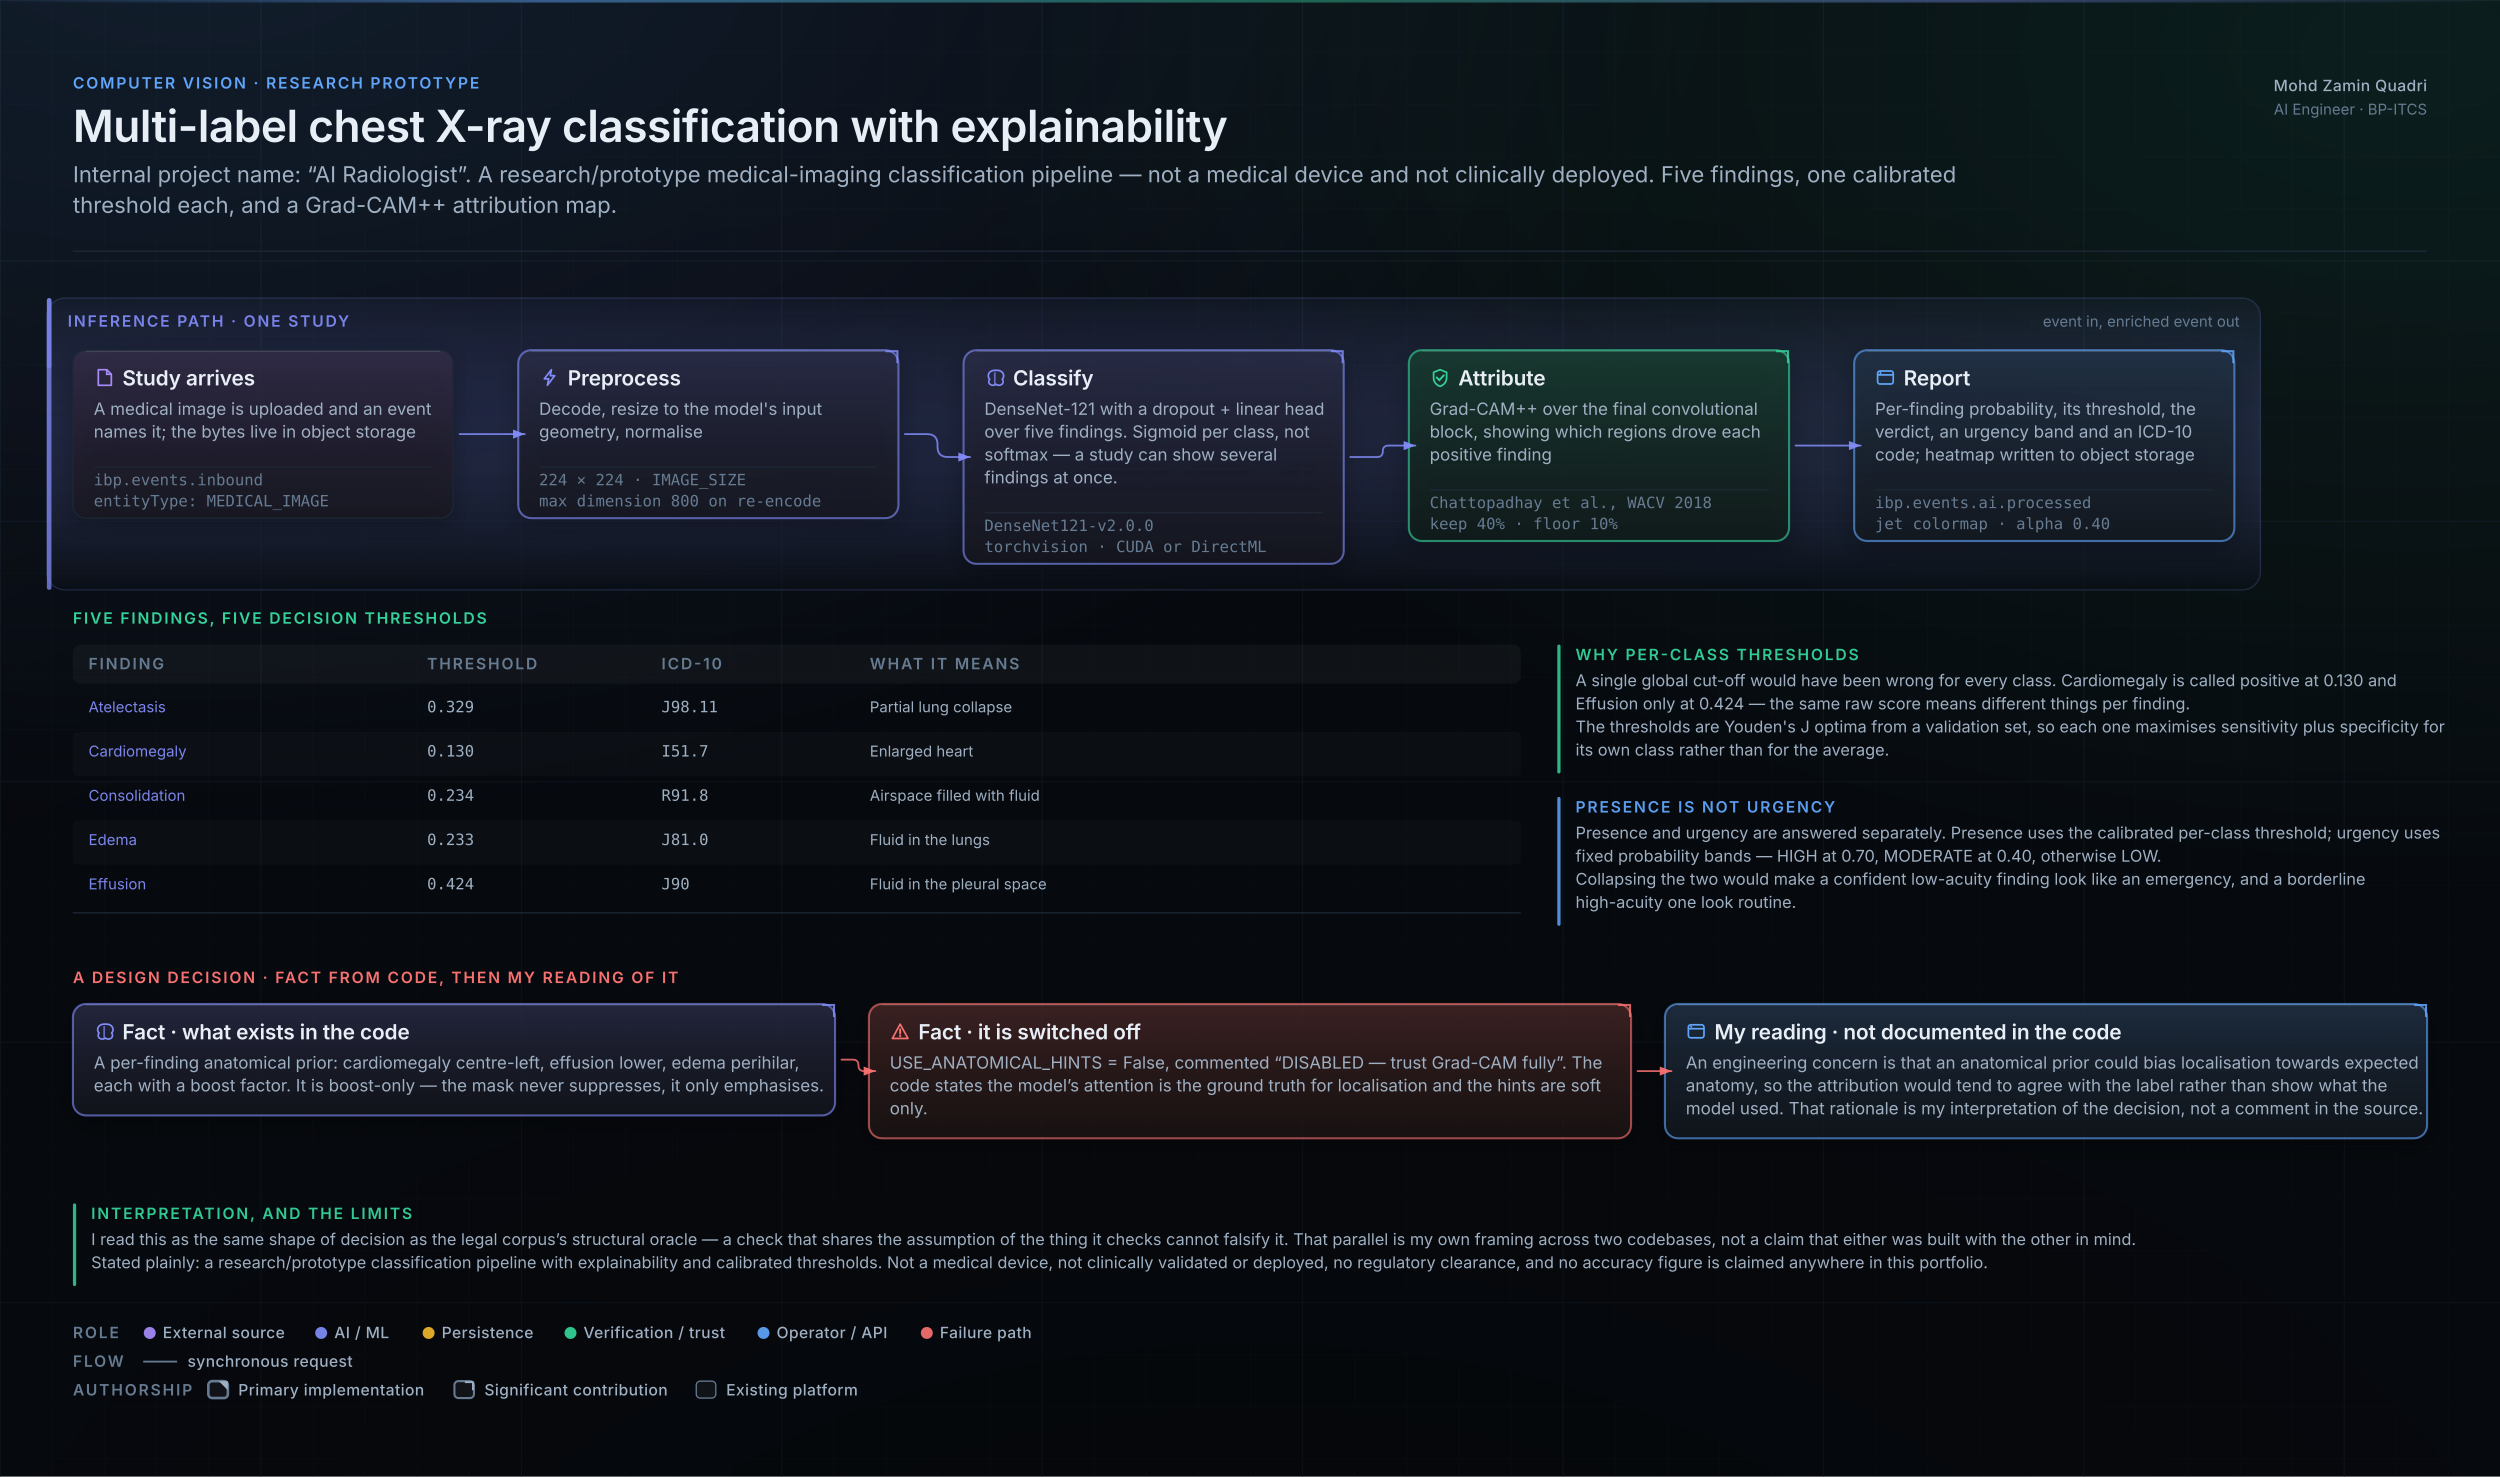
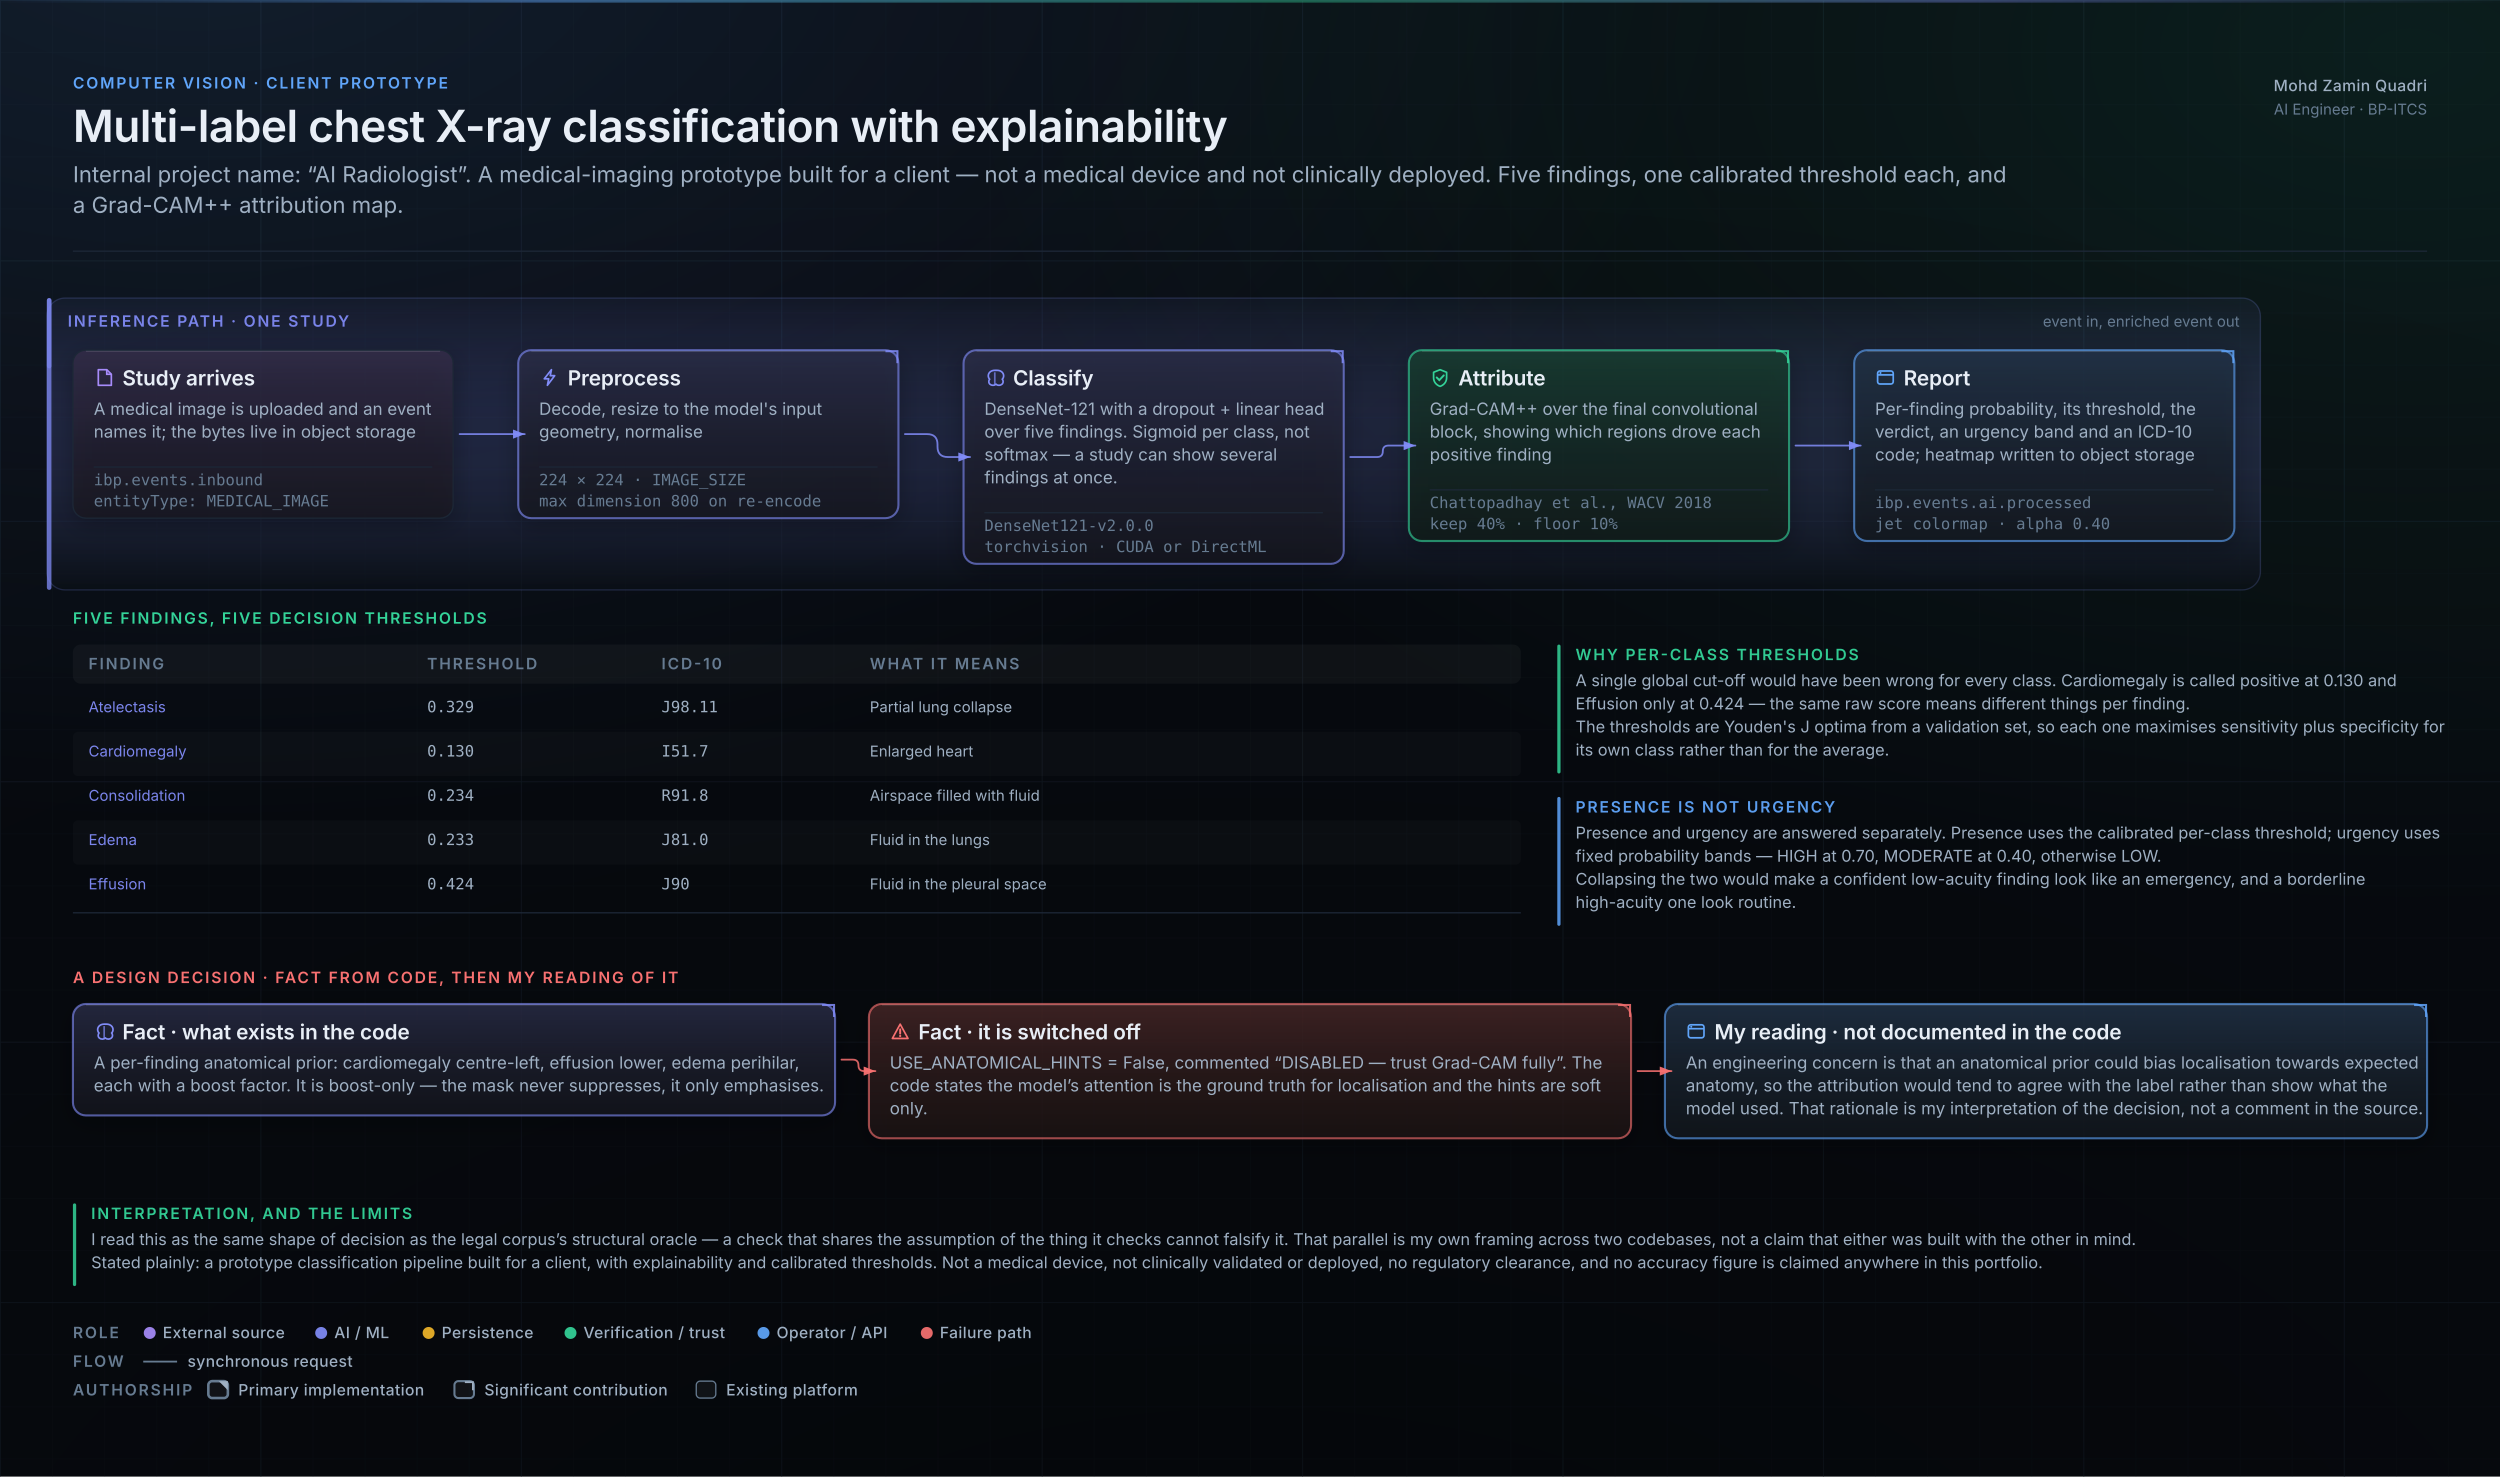
<svg xmlns="http://www.w3.org/2000/svg" width="1920" height="1134" viewBox="0 0 1920 1134" role="img" aria-label="Multi-label chest X-ray classification with explainability" font-family="Inter, &quot;Segoe UI&quot;, system-ui, -apple-system, &quot;Helvetica Neue&quot;, Arial, sans-serif">
  <defs>
    <pattern id="grid" width="40" height="40" patternUnits="userSpaceOnUse">
      <path d="M40 0H0V40" fill="none" stroke="#16202C" stroke-width="1" stroke-opacity="0.5" />
    </pattern>
    <pattern id="grid-coarse" width="200" height="200" patternUnits="userSpaceOnUse">
      <path d="M200 0H0V200" fill="none" stroke="#16202C" stroke-width="1.4" stroke-opacity="0.9" />
    </pattern>
    <radialGradient id="vignette" cx="50%" cy="120%" r="120%">
      <stop offset="0%" stop-color="rgba(0,0,0,0.340)" />
      <stop offset="55%" stop-color="rgba(0,0,0,0.100)" />
      <stop offset="100%" stop-color="rgba(0,0,0,0.000)" />
    </radialGradient>
    <radialGradient id="aurora-a" cx="8%" cy="-6%" r="62%">
      <stop offset="0%" stop-color="rgba(96,165,250,0.130)" />
      <stop offset="100%" stop-color="rgba(96,165,250,0.000)" />
    </radialGradient>
    <radialGradient id="aurora-b" cx="96%" cy="4%" r="58%">
      <stop offset="0%" stop-color="rgba(52,211,153,0.100)" />
      <stop offset="100%" stop-color="rgba(52,211,153,0.000)" />
    </radialGradient>
    <linearGradient id="topsheen" x1="0" y1="0" x2="1" y2="0">
      <stop offset="0%" stop-color="rgba(96,165,250,0.000)" />
      <stop offset="22%" stop-color="rgba(96,165,250,0.450)" />
      <stop offset="52%" stop-color="rgba(52,211,153,0.400)" />
      <stop offset="78%" stop-color="rgba(129,140,248,0.350)" />
      <stop offset="100%" stop-color="rgba(129,140,248,0.000)" />
    </linearGradient>
    <linearGradient id="glass-source" x1="0" y1="0" x2="0" y2="1">
      <stop offset="0%" stop-color="rgba(167,139,250,0.200)" />
      <stop offset="55%" stop-color="rgba(167,139,250,0.105)" />
      <stop offset="100%" stop-color="rgba(167,139,250,0.055)" />
    </linearGradient>
    <filter id="cardshadow" x="-20%" y="-20%" width="140%" height="150%">
      <feDropShadow dx="0" dy="5" stdDeviation="9" flood-color="#000000" flood-opacity="0.40" />
    </filter>
    <linearGradient id="glass-ai" x1="0" y1="0" x2="0" y2="1">
      <stop offset="0%" stop-color="rgba(129,140,248,0.200)" />
      <stop offset="55%" stop-color="rgba(129,140,248,0.105)" />
      <stop offset="100%" stop-color="rgba(129,140,248,0.055)" />
    </linearGradient>
    <linearGradient id="glass-trust" x1="0" y1="0" x2="0" y2="1">
      <stop offset="0%" stop-color="rgba(52,211,153,0.200)" />
      <stop offset="55%" stop-color="rgba(52,211,153,0.105)" />
      <stop offset="100%" stop-color="rgba(52,211,153,0.055)" />
    </linearGradient>
    <linearGradient id="glass-ui" x1="0" y1="0" x2="0" y2="1">
      <stop offset="0%" stop-color="rgba(96,165,250,0.200)" />
      <stop offset="55%" stop-color="rgba(96,165,250,0.105)" />
      <stop offset="100%" stop-color="rgba(96,165,250,0.055)" />
    </linearGradient>
    <marker id="ah-ai-solid" markerWidth="11.0" markerHeight="9.0" refX="9.0" refY="3.5" orient="auto" markerUnits="userSpaceOnUse">
      <path d="M0 0 L9.0 3.5 L0 7.0 Z" fill="rgba(129,140,248,0.950)" />
    </marker>
    <linearGradient id="lanefill-ai" x1="0" y1="0" x2="0" y2="1">
      <stop offset="0%" stop-color="rgba(129,140,248,0.055)" />
      <stop offset="100%" stop-color="rgba(10,15,22,0.620)" />
    </linearGradient>
    <linearGradient id="glass-warn" x1="0" y1="0" x2="0" y2="1">
      <stop offset="0%" stop-color="rgba(248,113,113,0.200)" />
      <stop offset="55%" stop-color="rgba(248,113,113,0.105)" />
      <stop offset="100%" stop-color="rgba(248,113,113,0.055)" />
    </linearGradient>
    <marker id="ah-warn-solid" markerWidth="11.0" markerHeight="9.0" refX="9.0" refY="3.5" orient="auto" markerUnits="userSpaceOnUse">
      <path d="M0 0 L9.0 3.5 L0 7.0 Z" fill="rgba(248,113,113,0.950)" />
    </marker>
  </defs>
  <g data-name="background">
    <rect width="1920" height="1134" fill="#070A0F" />
    <rect width="1920" height="1134" fill="url(#grid-coarse)" opacity="0.5" />
    <rect width="1920" height="1134" fill="url(#grid)" opacity="0.38" />
    <rect width="1920" height="1134" fill="url(#aurora-a)" />
    <rect width="1920" height="1134" fill="url(#aurora-b)" />
    <rect width="1920" height="1134" fill="url(#vignette)" />
    <rect width="1920" height="2" fill="url(#topsheen)" />
  </g>
  <g data-name="lane:Inference path · one study">
    <rect x="36.0" y="228.92" width="1700.0" height="224.12" rx="14" fill="url(#lanefill-ai)" stroke="rgba(129,140,248,0.200)" stroke-width="1" />
    <rect x="36.0" y="228.92" width="3.5" height="224.12" rx="1.75" fill="rgba(129,140,248,0.750)" />
    <rect x="36.0" y="228.92" width="3.5" height="54" rx="1.75" fill="#818CF8" opacity="0.55" />
    <text x="52.0" y="250.9" font-size="12.0" font-weight="600" fill="rgba(129,140,248,0.920)" letter-spacing="1.4">INFERENCE PATH · ONE STUDY</text>
    <text x="1720.0" y="250.9" font-size="11.5" font-weight="400" fill="#667B91" text-anchor="end">event in, enriched event out</text>
  </g>
  <g data-name="header">
-     <text x="56.0" y="68.0" font-size="12.0" font-weight="600" fill="#60A5FA" letter-spacing="1.4">COMPUTER VISION · RESEARCH PROTOTYPE</text>
+     <text x="56.0" y="68.0" font-size="12.0" font-weight="600" fill="#60A5FA" letter-spacing="1.4">COMPUTER VISION · CLIENT PROTOTYPE</text>
    <text x="56.0" y="109.0" font-size="34.0" font-weight="600" fill="#E8EEF6" letter-spacing="-0.4">Multi-label chest X-ray classification with explainability</text>
-     <text x="56.0" y="140.0" font-size="17.0" font-weight="400" fill="#9FB0C3">Internal project name: “AI Radiologist”. A research/prototype medical-imaging classification pipeline — not a medical device and not clinically deployed. Five findings, one calibrated</text>
-     <text x="56.0" y="163.5" font-size="17.0" font-weight="400" fill="#9FB0C3">threshold each, and a Grad-CAM++ attribution map.</text>
+     <text x="56.0" y="140.0" font-size="17.0" font-weight="400" fill="#9FB0C3">Internal project name: “AI Radiologist”. A medical-imaging prototype built for a client — not a medical device and not clinically deployed. Five findings, one calibrated threshold each, and</text>
+     <text x="56.0" y="163.5" font-size="17.0" font-weight="400" fill="#9FB0C3">a Grad-CAM++ attribution map.</text>
    <line x1="56" y1="192.92" x2="1864" y2="192.92" stroke="#1C2736" stroke-width="1" />
  </g>
  <g data-name="byline">
    <text x="1864.0" y="70.0" font-size="12.0" font-weight="500" fill="#9FB0C3" letter-spacing="0.3" text-anchor="end">Mohd Zamin Quadri</text>
    <text x="1864.0" y="88.0" font-size="11.5" font-weight="400" fill="#667B91" text-anchor="end">AI Engineer · BP-ITCS</text>
  </g>
  <g data-name="card:Study arrives" data-role="source" data-level="integrated">
    <rect x="56" y="268.92" width="292" height="129.02" rx="10" fill="rgba(7,10,15,0.720)" filter="url(#cardshadow)" />
    <rect x="56" y="268.92" width="292" height="129.02" rx="10" fill="url(#glass-source)" stroke="#1C2736" stroke-width="1.0" />
    <path d="M66 269.82H338" stroke="rgba(255,255,255,0.110)" stroke-width="1" fill="none" />
    <path d="M75.5 283.92h6.5l3.5 3.5v8.5h-10z" fill="none" stroke="#A78BFA" stroke-width="1.3" stroke-linejoin="round" />
    <path d="M82 283.92v3.5h3.5" fill="none" stroke="#A78BFA" stroke-width="1.3" />
    <text x="94.0" y="296.0" font-size="16.0" font-weight="600" fill="#E8EEF6" letter-spacing="-0.1">Study arrives</text>
    <text x="72.0" y="318.6" font-size="13.0" font-weight="400" fill="#9FB0C3">A medical image is uploaded and an event</text>
    <text x="72.0" y="336.1" font-size="13.0" font-weight="400" fill="#9FB0C3">names it; the bytes live in object storage</text>
    <line x1="72" y1="358.66" x2="332" y2="358.66" stroke="#1C2736" stroke-width="1" />
    <text x="72.0" y="372.7" font-size="12.0" font-weight="400" fill="#667B91" font-family="&quot;JetBrains Mono&quot;, &quot;Cascadia Code&quot;, Consolas, &quot;SF Mono&quot;, Menlo, monospace">ibp.events.inbound</text>
    <text x="72.0" y="388.9" font-size="12.0" font-weight="400" fill="#667B91" font-family="&quot;JetBrains Mono&quot;, &quot;Cascadia Code&quot;, Consolas, &quot;SF Mono&quot;, Menlo, monospace">entityType: MEDICAL_IMAGE</text>
  </g>
  <g data-name="card:Preprocess" data-role="ai" data-level="extended">
    <rect x="398" y="268.92" width="292" height="129.02" rx="10" fill="rgba(7,10,15,0.720)" filter="url(#cardshadow)" />
    <rect x="398" y="268.92" width="292" height="129.02" rx="10" fill="url(#glass-ai)" stroke="rgba(129,140,248,0.620)" stroke-width="1.6" />
    <path d="M408 269.82H680" stroke="rgba(255,255,255,0.110)" stroke-width="1" fill="none" />
    <polyline points="680,269.72 689.2,269.72 689.2,278.92" fill="none" stroke="#818CF8" stroke-width="1.6" opacity="0.85" />
    <path d="M423.5 283.92L418 290.92h3.4l-1 5 5.6-7.4h-3.4Z" fill="none" stroke="#818CF8" stroke-width="1.3" stroke-linejoin="round" />
    <text x="436.0" y="296.0" font-size="16.0" font-weight="600" fill="#E8EEF6" letter-spacing="-0.1">Preprocess</text>
    <text x="414.0" y="318.6" font-size="13.0" font-weight="400" fill="#9FB0C3">Decode, resize to the model's input</text>
    <text x="414.0" y="336.1" font-size="13.0" font-weight="400" fill="#9FB0C3">geometry, normalise</text>
    <line x1="414" y1="358.66" x2="674" y2="358.66" stroke="#1C2736" stroke-width="1" />
    <text x="414.0" y="372.7" font-size="12.0" font-weight="400" fill="#667B91" font-family="&quot;JetBrains Mono&quot;, &quot;Cascadia Code&quot;, Consolas, &quot;SF Mono&quot;, Menlo, monospace">224 × 224 · IMAGE_SIZE</text>
    <text x="414.0" y="388.9" font-size="12.0" font-weight="400" fill="#667B91" font-family="&quot;JetBrains Mono&quot;, &quot;Cascadia Code&quot;, Consolas, &quot;SF Mono&quot;, Menlo, monospace">max dimension 800 on re-encode</text>
  </g>
  <g data-name="card:Classify" data-role="ai" data-level="extended">
    <rect x="740" y="268.92" width="292" height="164.12" rx="10" fill="rgba(7,10,15,0.720)" filter="url(#cardshadow)" />
    <rect x="740" y="268.92" width="292" height="164.12" rx="10" fill="url(#glass-ai)" stroke="rgba(129,140,248,0.620)" stroke-width="1.6" />
    <path d="M750 269.82H1022" stroke="rgba(255,255,255,0.110)" stroke-width="1" fill="none" />
    <polyline points="1022,269.72 1031.2,269.72 1031.2,278.92" fill="none" stroke="#818CF8" stroke-width="1.6" opacity="0.85" />
    <path d="M764 284.42c-3 0-5 1.9-5 4.2 0 1 .4 1.9 1 2.6-.4.6-.6 1.2-.6 1.9 0 1.6 1.4 2.8 3.2 2.8 .9 0 1.7-.3 2.3-.8.6.5 1.4.8 2.3.8 1.8 0 3.2-1.2 3.2-2.8 0-.7-.2-1.3-.6-1.9.6-.7 1-1.6 1-2.6 0-2.3-2-4.2-5-4.2Z" fill="none" stroke="#818CF8" stroke-width="1.3" />
    <line x1="764" y1="285.92" x2="764" y2="295.42" stroke="#818CF8" stroke-width="1.3" stroke-opacity="0.7" />
    <text x="778.0" y="296.0" font-size="16.0" font-weight="600" fill="#E8EEF6" letter-spacing="-0.1">Classify</text>
    <text x="756.0" y="318.6" font-size="13.0" font-weight="400" fill="#9FB0C3">DenseNet-121 with a dropout + linear head</text>
    <text x="756.0" y="336.1" font-size="13.0" font-weight="400" fill="#9FB0C3">over five findings. Sigmoid per class, not</text>
    <text x="756.0" y="353.7" font-size="13.0" font-weight="400" fill="#9FB0C3">softmax — a study can show several</text>
    <text x="756.0" y="371.2" font-size="13.0" font-weight="400" fill="#9FB0C3">findings at once.</text>
    <line x1="756" y1="393.76" x2="1016" y2="393.76" stroke="#1C2736" stroke-width="1" />
    <text x="756.0" y="407.8" font-size="12.0" font-weight="400" fill="#667B91" font-family="&quot;JetBrains Mono&quot;, &quot;Cascadia Code&quot;, Consolas, &quot;SF Mono&quot;, Menlo, monospace">DenseNet121-v2.0.0</text>
    <text x="756.0" y="424.0" font-size="12.0" font-weight="400" fill="#667B91" font-family="&quot;JetBrains Mono&quot;, &quot;Cascadia Code&quot;, Consolas, &quot;SF Mono&quot;, Menlo, monospace">torchvision · CUDA or DirectML</text>
  </g>
  <g data-name="card:Attribute" data-role="trust" data-level="extended">
    <rect x="1082" y="268.92" width="292" height="146.57" rx="10" fill="rgba(7,10,15,0.720)" filter="url(#cardshadow)" />
    <rect x="1082" y="268.92" width="292" height="146.57" rx="10" fill="url(#glass-trust)" stroke="rgba(52,211,153,0.620)" stroke-width="1.6" />
    <path d="M1092 269.82H1364" stroke="rgba(255,255,255,0.110)" stroke-width="1" fill="none" />
    <polyline points="1364,269.72 1373.2,269.72 1373.2,278.92" fill="none" stroke="#34D399" stroke-width="1.6" opacity="0.85" />
    <path d="M1106 283.92l5 2v4.2c0 3.2-2.1 5.6-5 6.6c-2.9-1-5-3.4-5-6.6v-4.2z" fill="none" stroke="#34D399" stroke-width="1.3" stroke-linejoin="round" />
    <path d="M1103.4 289.92l2 2 3.4-3.6" fill="none" stroke="#34D399" stroke-width="1.5" stroke-linecap="round" />
    <text x="1120.0" y="296.0" font-size="16.0" font-weight="600" fill="#E8EEF6" letter-spacing="-0.1">Attribute</text>
    <text x="1098.0" y="318.6" font-size="13.0" font-weight="400" fill="#9FB0C3">Grad-CAM++ over the final convolutional</text>
    <text x="1098.0" y="336.1" font-size="13.0" font-weight="400" fill="#9FB0C3">block, showing which regions drove each</text>
    <text x="1098.0" y="353.7" font-size="13.0" font-weight="400" fill="#9FB0C3">positive finding</text>
    <line x1="1098" y1="376.21" x2="1358" y2="376.21" stroke="#1C2736" stroke-width="1" />
    <text x="1098.0" y="390.2" font-size="12.0" font-weight="400" fill="#667B91" font-family="&quot;JetBrains Mono&quot;, &quot;Cascadia Code&quot;, Consolas, &quot;SF Mono&quot;, Menlo, monospace">Chattopadhay et al., WACV 2018</text>
    <text x="1098.0" y="406.4" font-size="12.0" font-weight="400" fill="#667B91" font-family="&quot;JetBrains Mono&quot;, &quot;Cascadia Code&quot;, Consolas, &quot;SF Mono&quot;, Menlo, monospace">keep 40% · floor 10%</text>
  </g>
  <g data-name="card:Report" data-role="ui" data-level="extended">
    <rect x="1424" y="268.92" width="292" height="146.57" rx="10" fill="rgba(7,10,15,0.720)" filter="url(#cardshadow)" />
    <rect x="1424" y="268.92" width="292" height="146.57" rx="10" fill="url(#glass-ui)" stroke="rgba(96,165,250,0.620)" stroke-width="1.6" />
    <path d="M1434 269.82H1706" stroke="rgba(255,255,255,0.110)" stroke-width="1" fill="none" />
    <polyline points="1706,269.72 1715.2,269.72 1715.2,278.92" fill="none" stroke="#60A5FA" stroke-width="1.6" opacity="0.85" />
    <rect x="1442" y="284.92" width="12" height="10" rx="1.8" fill="none" stroke="#60A5FA" stroke-width="1.3" />
    <line x1="1442" y1="287.92" x2="1454" y2="287.92" stroke="#60A5FA" stroke-width="1.3" />
    <circle cx="1444.2" cy="286.42" r="0.8" fill="#60A5FA" />
    <text x="1462.0" y="296.0" font-size="16.0" font-weight="600" fill="#E8EEF6" letter-spacing="-0.1">Report</text>
    <text x="1440.0" y="318.6" font-size="13.0" font-weight="400" fill="#9FB0C3">Per-finding probability, its threshold, the</text>
    <text x="1440.0" y="336.1" font-size="13.0" font-weight="400" fill="#9FB0C3">verdict, an urgency band and an ICD-10</text>
    <text x="1440.0" y="353.7" font-size="13.0" font-weight="400" fill="#9FB0C3">code; heatmap written to object storage</text>
    <line x1="1440" y1="376.21" x2="1700" y2="376.21" stroke="#1C2736" stroke-width="1" />
    <text x="1440.0" y="390.2" font-size="12.0" font-weight="400" fill="#667B91" font-family="&quot;JetBrains Mono&quot;, &quot;Cascadia Code&quot;, Consolas, &quot;SF Mono&quot;, Menlo, monospace">ibp.events.ai.processed</text>
    <text x="1440.0" y="406.4" font-size="12.0" font-weight="400" fill="#667B91" font-family="&quot;JetBrains Mono&quot;, &quot;Cascadia Code&quot;, Consolas, &quot;SF Mono&quot;, Menlo, monospace">jet colormap · alpha 0.40</text>
  </g>
  <g data-name="edge:sync:unlabelled">
    <path d="M353.0 333.4 L378.0 333.4 L378.0 333.4 L403.0 333.4" fill="none" stroke="rgba(129,140,248,0.850)" stroke-width="1.4" marker-end="url(#ah-ai-solid)" stroke-linecap="round" />
  </g>
  <g data-name="edge:sync:unlabelled">
    <path d="M695.0 333.4 L712.0 333.4 Q720.0 333.4 720.0 341.4 L720.0 343.0 Q720.0 351.0 728.0 351.0 L745.0 351.0" fill="none" stroke="rgba(129,140,248,0.850)" stroke-width="1.4" marker-end="url(#ah-ai-solid)" stroke-linecap="round" />
  </g>
  <g data-name="edge:sync:unlabelled">
    <path d="M1037.0 351.0 L1057.6 351.0 Q1062.0 351.0 1062.0 346.6 L1062.0 346.6 Q1062.0 342.2 1066.4 342.2 L1087.0 342.2" fill="none" stroke="rgba(129,140,248,0.850)" stroke-width="1.4" marker-end="url(#ah-ai-solid)" stroke-linecap="round" />
  </g>
  <g data-name="edge:sync:unlabelled">
    <path d="M1379.0 342.2 L1404.0 342.2 L1404.0 342.2 L1429.0 342.2" fill="none" stroke="rgba(129,140,248,0.850)" stroke-width="1.4" marker-end="url(#ah-ai-solid)" stroke-linecap="round" />
  </g>
  <text x="56.0" y="479.0" font-size="12.0" font-weight="600" fill="#34D399" letter-spacing="1.4">FIVE FINDINGS, FIVE DECISION THRESHOLDS</text>
  <g data-name="matrix:findings">
    <rect x="56" y="495.04" width="1112" height="30" rx="6" fill="rgba(232,238,246,0.040)" />
    <text x="68.0" y="514.0" font-size="12.0" font-weight="600" fill="#667B91" letter-spacing="1.4">FINDING</text>
    <text x="328.0" y="514.0" font-size="12.0" font-weight="600" fill="#667B91" letter-spacing="1.4">THRESHOLD</text>
    <text x="508.0" y="514.0" font-size="12.0" font-weight="600" fill="#667B91" letter-spacing="1.4">ICD-10</text>
    <text x="668.0" y="514.0" font-size="12.0" font-weight="600" fill="#667B91" letter-spacing="1.4">WHAT IT MEANS</text>
    <text x="68.0" y="547.0" font-size="11.5" font-weight="400" fill="rgba(129,140,248,0.950)">Atelectasis</text>
    <text x="328.0" y="547.0" font-size="12.0" font-weight="400" fill="#9FB0C3" font-family="&quot;JetBrains Mono&quot;, &quot;Cascadia Code&quot;, Consolas, &quot;SF Mono&quot;, Menlo, monospace">0.329</text>
    <text x="508.0" y="547.0" font-size="12.0" font-weight="400" fill="#9FB0C3" font-family="&quot;JetBrains Mono&quot;, &quot;Cascadia Code&quot;, Consolas, &quot;SF Mono&quot;, Menlo, monospace">J98.11</text>
    <text x="668.0" y="547.0" font-size="11.5" font-weight="400" fill="#9FB0C3">Partial lung collapse</text>
    <rect x="56" y="562.04" width="1112" height="34" rx="4" fill="rgba(232,238,246,0.022)" />
    <text x="68.0" y="581.0" font-size="11.5" font-weight="400" fill="rgba(129,140,248,0.950)">Cardiomegaly</text>
    <text x="328.0" y="581.0" font-size="12.0" font-weight="400" fill="#9FB0C3" font-family="&quot;JetBrains Mono&quot;, &quot;Cascadia Code&quot;, Consolas, &quot;SF Mono&quot;, Menlo, monospace">0.130</text>
    <text x="508.0" y="581.0" font-size="12.0" font-weight="400" fill="#9FB0C3" font-family="&quot;JetBrains Mono&quot;, &quot;Cascadia Code&quot;, Consolas, &quot;SF Mono&quot;, Menlo, monospace">I51.7</text>
    <text x="668.0" y="581.0" font-size="11.5" font-weight="400" fill="#9FB0C3">Enlarged heart</text>
    <text x="68.0" y="615.0" font-size="11.5" font-weight="400" fill="rgba(129,140,248,0.950)">Consolidation</text>
    <text x="328.0" y="615.0" font-size="12.0" font-weight="400" fill="#9FB0C3" font-family="&quot;JetBrains Mono&quot;, &quot;Cascadia Code&quot;, Consolas, &quot;SF Mono&quot;, Menlo, monospace">0.234</text>
    <text x="508.0" y="615.0" font-size="12.0" font-weight="400" fill="#9FB0C3" font-family="&quot;JetBrains Mono&quot;, &quot;Cascadia Code&quot;, Consolas, &quot;SF Mono&quot;, Menlo, monospace">R91.8</text>
    <text x="668.0" y="615.0" font-size="11.5" font-weight="400" fill="#9FB0C3">Airspace filled with fluid</text>
    <rect x="56" y="630.04" width="1112" height="34" rx="4" fill="rgba(232,238,246,0.022)" />
    <text x="68.0" y="649.0" font-size="11.5" font-weight="400" fill="rgba(129,140,248,0.950)">Edema</text>
    <text x="328.0" y="649.0" font-size="12.0" font-weight="400" fill="#9FB0C3" font-family="&quot;JetBrains Mono&quot;, &quot;Cascadia Code&quot;, Consolas, &quot;SF Mono&quot;, Menlo, monospace">0.233</text>
    <text x="508.0" y="649.0" font-size="12.0" font-weight="400" fill="#9FB0C3" font-family="&quot;JetBrains Mono&quot;, &quot;Cascadia Code&quot;, Consolas, &quot;SF Mono&quot;, Menlo, monospace">J81.0</text>
    <text x="668.0" y="649.0" font-size="11.5" font-weight="400" fill="#9FB0C3">Fluid in the lungs</text>
    <text x="68.0" y="683.0" font-size="11.5" font-weight="400" fill="rgba(129,140,248,0.950)">Effusion</text>
    <text x="328.0" y="683.0" font-size="12.0" font-weight="400" fill="#9FB0C3" font-family="&quot;JetBrains Mono&quot;, &quot;Cascadia Code&quot;, Consolas, &quot;SF Mono&quot;, Menlo, monospace">0.424</text>
    <text x="508.0" y="683.0" font-size="12.0" font-weight="400" fill="#9FB0C3" font-family="&quot;JetBrains Mono&quot;, &quot;Cascadia Code&quot;, Consolas, &quot;SF Mono&quot;, Menlo, monospace">J90</text>
    <text x="668.0" y="683.0" font-size="11.5" font-weight="400" fill="#9FB0C3">Fluid in the pleural space</text>
    <line x1="56" y1="701.04" x2="1168" y2="701.04" stroke="#1C2736" stroke-width="1" />
  </g>
  <g data-name="note">
    <rect x="1196" y="495.04" width="2.5" height="99.0" rx="1.2" fill="rgba(52,211,153,0.850)" />
    <text x="1210.0" y="507.0" font-size="12.0" font-weight="600" fill="rgba(52,211,153,0.950)" letter-spacing="1.4">WHY PER-CLASS THRESHOLDS</text>
    <text x="1210.0" y="527.0" font-size="12.5" font-weight="400" fill="#9FB0C3">A single global cut-off would have been wrong for every class. Cardiomegaly is called positive at 0.130 and</text>
    <text x="1210.0" y="544.8" font-size="12.5" font-weight="400" fill="#9FB0C3">Effusion only at 0.424 — the same raw score means different things per finding.</text>
    <text x="1210.0" y="562.5" font-size="12.5" font-weight="400" fill="#9FB0C3">The thresholds are Youden's J optima from a validation set, so each one maximises sensitivity plus specificity for</text>
    <text x="1210.0" y="580.3" font-size="12.5" font-weight="400" fill="#9FB0C3">its own class rather than for the average.</text>
  </g>
  <g data-name="note">
    <rect x="1196" y="612.04" width="2.5" height="99.0" rx="1.2" fill="rgba(96,165,250,0.850)" />
    <text x="1210.0" y="624.0" font-size="12.0" font-weight="600" fill="rgba(96,165,250,0.950)" letter-spacing="1.4">PRESENCE IS NOT URGENCY</text>
    <text x="1210.0" y="644.0" font-size="12.5" font-weight="400" fill="#9FB0C3">Presence and urgency are answered separately. Presence uses the calibrated per-class threshold; urgency uses</text>
    <text x="1210.0" y="661.8" font-size="12.5" font-weight="400" fill="#9FB0C3">fixed probability bands — HIGH at 0.70, MODERATE at 0.40, otherwise LOW.</text>
    <text x="1210.0" y="679.5" font-size="12.5" font-weight="400" fill="#9FB0C3">Collapsing the two would make a confident low-acuity finding look like an emergency, and a borderline</text>
    <text x="1210.0" y="697.3" font-size="12.5" font-weight="400" fill="#9FB0C3">high-acuity one look routine.</text>
  </g>
  <text x="56.0" y="755.0" font-size="12.0" font-weight="600" fill="#F87171" letter-spacing="1.4">A DESIGN DECISION · FACT FROM CODE, THEN MY READING OF IT</text>
  <g data-name="card:Fact · what exists in the code" data-role="ai" data-level="extended">
    <rect x="56" y="771.04" width="585.333" height="85.62" rx="10" fill="rgba(7,10,15,0.720)" filter="url(#cardshadow)" />
    <rect x="56" y="771.04" width="585.333" height="85.62" rx="10" fill="url(#glass-ai)" stroke="rgba(129,140,248,0.620)" stroke-width="1.6" />
    <path d="M66 771.94H631.333" stroke="rgba(255,255,255,0.110)" stroke-width="1" fill="none" />
    <polyline points="631.333,771.84 640.533,771.84 640.533,781.04" fill="none" stroke="#818CF8" stroke-width="1.6" opacity="0.85" />
    <path d="M80 786.54c-3 0-5 1.9-5 4.2 0 1 .4 1.9 1 2.6-.4.6-.6 1.2-.6 1.9 0 1.6 1.4 2.8 3.2 2.8 .9 0 1.7-.3 2.3-.8.6.5 1.4.8 2.3.8 1.8 0 3.2-1.2 3.2-2.8 0-.7-.2-1.3-.6-1.9.6-.7 1-1.6 1-2.6 0-2.3-2-4.2-5-4.2Z" fill="none" stroke="#818CF8" stroke-width="1.3" />
    <line x1="80" y1="788.04" x2="80" y2="797.54" stroke="#818CF8" stroke-width="1.3" stroke-opacity="0.7" />
    <text x="94.0" y="798.2" font-size="16.0" font-weight="600" fill="#E8EEF6" letter-spacing="-0.1">Fact · what exists in the code</text>
    <text x="72.0" y="820.7" font-size="13.0" font-weight="400" fill="#9FB0C3">A per-finding anatomical prior: cardiomegaly centre-left, effusion lower, edema perihilar,</text>
    <text x="72.0" y="838.2" font-size="13.0" font-weight="400" fill="#9FB0C3">each with a boost factor. It is boost-only — the mask never suppresses, it only emphasises.</text>
  </g>
  <g data-name="card:Fact · it is switched off" data-role="warn" data-level="extended">
    <rect x="667.333" y="771.04" width="585.333" height="103.17" rx="10" fill="rgba(7,10,15,0.720)" filter="url(#cardshadow)" />
    <rect x="667.333" y="771.04" width="585.333" height="103.17" rx="10" fill="url(#glass-warn)" stroke="rgba(248,113,113,0.620)" stroke-width="1.6" />
    <path d="M677.333 771.94H1242.667" stroke="rgba(255,255,255,0.110)" stroke-width="1" fill="none" />
    <polyline points="1242.667,771.84 1251.867,771.84 1251.867,781.04" fill="none" stroke="#F87171" stroke-width="1.6" opacity="0.85" />
    <path d="M691.333 786.54l6 11H685.333Z" fill="none" stroke="#F87171" stroke-width="1.3" stroke-linejoin="round" />
    <line x1="691.333" y1="790.54" x2="691.333" y2="793.84" stroke="#F87171" stroke-width="1.5" stroke-linecap="round" />
    <circle cx="691.333" cy="795.64" r="0.85" fill="#F87171" />
    <text x="705.3" y="798.2" font-size="16.0" font-weight="600" fill="#E8EEF6" letter-spacing="-0.1">Fact · it is switched off</text>
    <text x="683.3" y="820.7" font-size="13.0" font-weight="400" fill="#9FB0C3">USE_ANATOMICAL_HINTS = False, commented “DISABLED — trust Grad-CAM fully”. The</text>
    <text x="683.3" y="838.2" font-size="13.0" font-weight="400" fill="#9FB0C3">code states the model’s attention is the ground truth for localisation and the hints are soft</text>
    <text x="683.3" y="855.8" font-size="13.0" font-weight="400" fill="#9FB0C3">only.</text>
  </g>
  <g data-name="card:My reading · not documented in the code" data-role="ui" data-level="extended">
    <rect x="1278.667" y="771.04" width="585.333" height="103.17" rx="10" fill="rgba(7,10,15,0.720)" filter="url(#cardshadow)" />
    <rect x="1278.667" y="771.04" width="585.333" height="103.17" rx="10" fill="url(#glass-ui)" stroke="rgba(96,165,250,0.620)" stroke-width="1.6" />
    <path d="M1288.667 771.94H1854.0" stroke="rgba(255,255,255,0.110)" stroke-width="1" fill="none" />
    <polyline points="1854.0,771.84 1863.2,771.84 1863.2,781.04" fill="none" stroke="#60A5FA" stroke-width="1.6" opacity="0.85" />
    <rect x="1296.667" y="787.04" width="12" height="10" rx="1.8" fill="none" stroke="#60A5FA" stroke-width="1.3" />
    <line x1="1296.667" y1="790.04" x2="1308.667" y2="790.04" stroke="#60A5FA" stroke-width="1.3" />
    <circle cx="1298.867" cy="788.54" r="0.8" fill="#60A5FA" />
    <text x="1316.7" y="798.2" font-size="16.0" font-weight="600" fill="#E8EEF6" letter-spacing="-0.1">My reading · not documented in the code</text>
    <text x="1294.7" y="820.7" font-size="13.0" font-weight="400" fill="#9FB0C3">An engineering concern is that an anatomical prior could bias localisation towards expected</text>
    <text x="1294.7" y="838.2" font-size="13.0" font-weight="400" fill="#9FB0C3">anatomy, so the attribution would tend to agree with the label rather than show what the</text>
    <text x="1294.7" y="855.8" font-size="13.0" font-weight="400" fill="#9FB0C3">model used. That rationale is my interpretation of the decision, not a comment in the source.</text>
  </g>
  <g data-name="edge:sync:unlabelled">
    <path d="M646.3 813.8 L654.9 813.8 Q659.3 813.8 659.3 818.2 L659.3 818.2 Q659.3 822.6 663.7 822.6 L672.3 822.6" fill="none" stroke="rgba(248,113,113,0.850)" stroke-width="1.4" marker-end="url(#ah-warn-solid)" stroke-linecap="round" />
  </g>
  <g data-name="edge:sync:unlabelled">
    <path d="M1257.7 822.6 L1270.7 822.6 L1270.7 822.6 L1283.7 822.6" fill="none" stroke="rgba(248,113,113,0.850)" stroke-width="1.4" marker-end="url(#ah-warn-solid)" stroke-linecap="round" />
  </g>
  <g data-name="note">
    <rect x="56" y="924.21" width="2.5" height="63.5" rx="1.2" fill="rgba(52,211,153,0.850)" />
    <text x="70.0" y="936.2" font-size="12.0" font-weight="600" fill="rgba(52,211,153,0.950)" letter-spacing="1.4">INTERPRETATION, AND THE LIMITS</text>
    <text x="70.0" y="956.2" font-size="12.5" font-weight="400" fill="#9FB0C3">I read this as the same shape of decision as the legal corpus’s structural oracle — a check that shares the assumption of the thing it checks cannot falsify it. That parallel is my own framing across two codebases, not a claim that either was built with the other in mind.</text>
-     <text x="70.0" y="974.0" font-size="12.5" font-weight="400" fill="#9FB0C3">Stated plainly: a research/prototype classification pipeline with explainability and calibrated thresholds. Not a medical device, not clinically validated or deployed, no regulatory clearance, and no accuracy figure is claimed anywhere in this portfolio.</text>
+     <text x="70.0" y="974.0" font-size="12.5" font-weight="400" fill="#9FB0C3">Stated plainly: a prototype classification pipeline built for a client, with explainability and calibrated thresholds. Not a medical device, not clinically validated or deployed, no regulatory clearance, and no accuracy figure is claimed anywhere in this portfolio.</text>
  </g>
  <g data-name="legend">
    <text x="56.0" y="1027.7" font-size="12.0" font-weight="600" fill="#667B91" letter-spacing="1.4">ROLE</text>
    <circle cx="115" cy="1023.71" r="4.6" fill="#A78BFA" opacity="0.92" />
    <text x="125.0" y="1027.7" font-size="12.0" font-weight="500" fill="#9FB0C3" letter-spacing="0.3">External source</text>
    <circle cx="246.665" cy="1023.71" r="4.6" fill="#818CF8" opacity="0.92" />
    <text x="256.7" y="1027.7" font-size="12.0" font-weight="500" fill="#9FB0C3" letter-spacing="0.3">AI / ML</text>
    <circle cx="329.176" cy="1023.71" r="4.6" fill="#F0B429" opacity="0.92" />
    <text x="339.2" y="1027.7" font-size="12.0" font-weight="500" fill="#9FB0C3" letter-spacing="0.3">Persistence</text>
    <circle cx="438.147" cy="1023.71" r="4.6" fill="#34D399" opacity="0.92" />
    <text x="448.1" y="1027.7" font-size="12.0" font-weight="500" fill="#9FB0C3" letter-spacing="0.3">Verification / trust</text>
    <circle cx="586.37" cy="1023.71" r="4.6" fill="#60A5FA" opacity="0.92" />
    <text x="596.4" y="1027.7" font-size="12.0" font-weight="500" fill="#9FB0C3" letter-spacing="0.3">Operator / API</text>
    <circle cx="711.785" cy="1023.71" r="4.6" fill="#F87171" opacity="0.92" />
    <text x="721.8" y="1027.7" font-size="12.0" font-weight="500" fill="#9FB0C3" letter-spacing="0.3">Failure path</text>
    <text x="56.0" y="1049.7" font-size="12.0" font-weight="600" fill="#667B91" letter-spacing="1.4">FLOW</text>
    <line x1="110" y1="1045.71" x2="136" y2="1045.71" stroke="#667B91" stroke-width="1.4" />
    <text x="144.0" y="1049.7" font-size="12.0" font-weight="500" fill="#9FB0C3" letter-spacing="0.3">synchronous request</text>
    <text x="56.0" y="1071.7" font-size="12.0" font-weight="600" fill="#667B91" letter-spacing="1.4">AUTHORSHIP</text>
    <rect x="160" y="1060.71" width="15" height="13" rx="3" fill="rgba(232,238,246,0.050)" stroke="#667B91" stroke-width="2.0" />
    <polygon points="168,1060.71 175,1060.71 175,1067.71 " fill="#9FB0C3" />
    <text x="183.0" y="1071.7" font-size="12.0" font-weight="500" fill="#9FB0C3" letter-spacing="0.3">Primary implementation</text>
    <rect x="349.005" y="1060.71" width="15" height="13" rx="3" fill="rgba(232,238,246,0.050)" stroke="#667B91" stroke-width="1.6" />
    <polyline points="357.005,1061.51 363.205,1061.51 363.205,1067.71" fill="none" stroke="#9FB0C3" stroke-width="1.4" />
    <text x="372.0" y="1071.7" font-size="12.0" font-weight="500" fill="#9FB0C3" letter-spacing="0.3">Significant contribution</text>
    <rect x="534.725" y="1060.71" width="15" height="13" rx="3" fill="rgba(232,238,246,0.050)" stroke="#667B91" stroke-width="1.0" />
    <text x="557.7" y="1071.7" font-size="12.0" font-weight="500" fill="#9FB0C3" letter-spacing="0.3">Existing platform</text>
  </g>
</svg>
